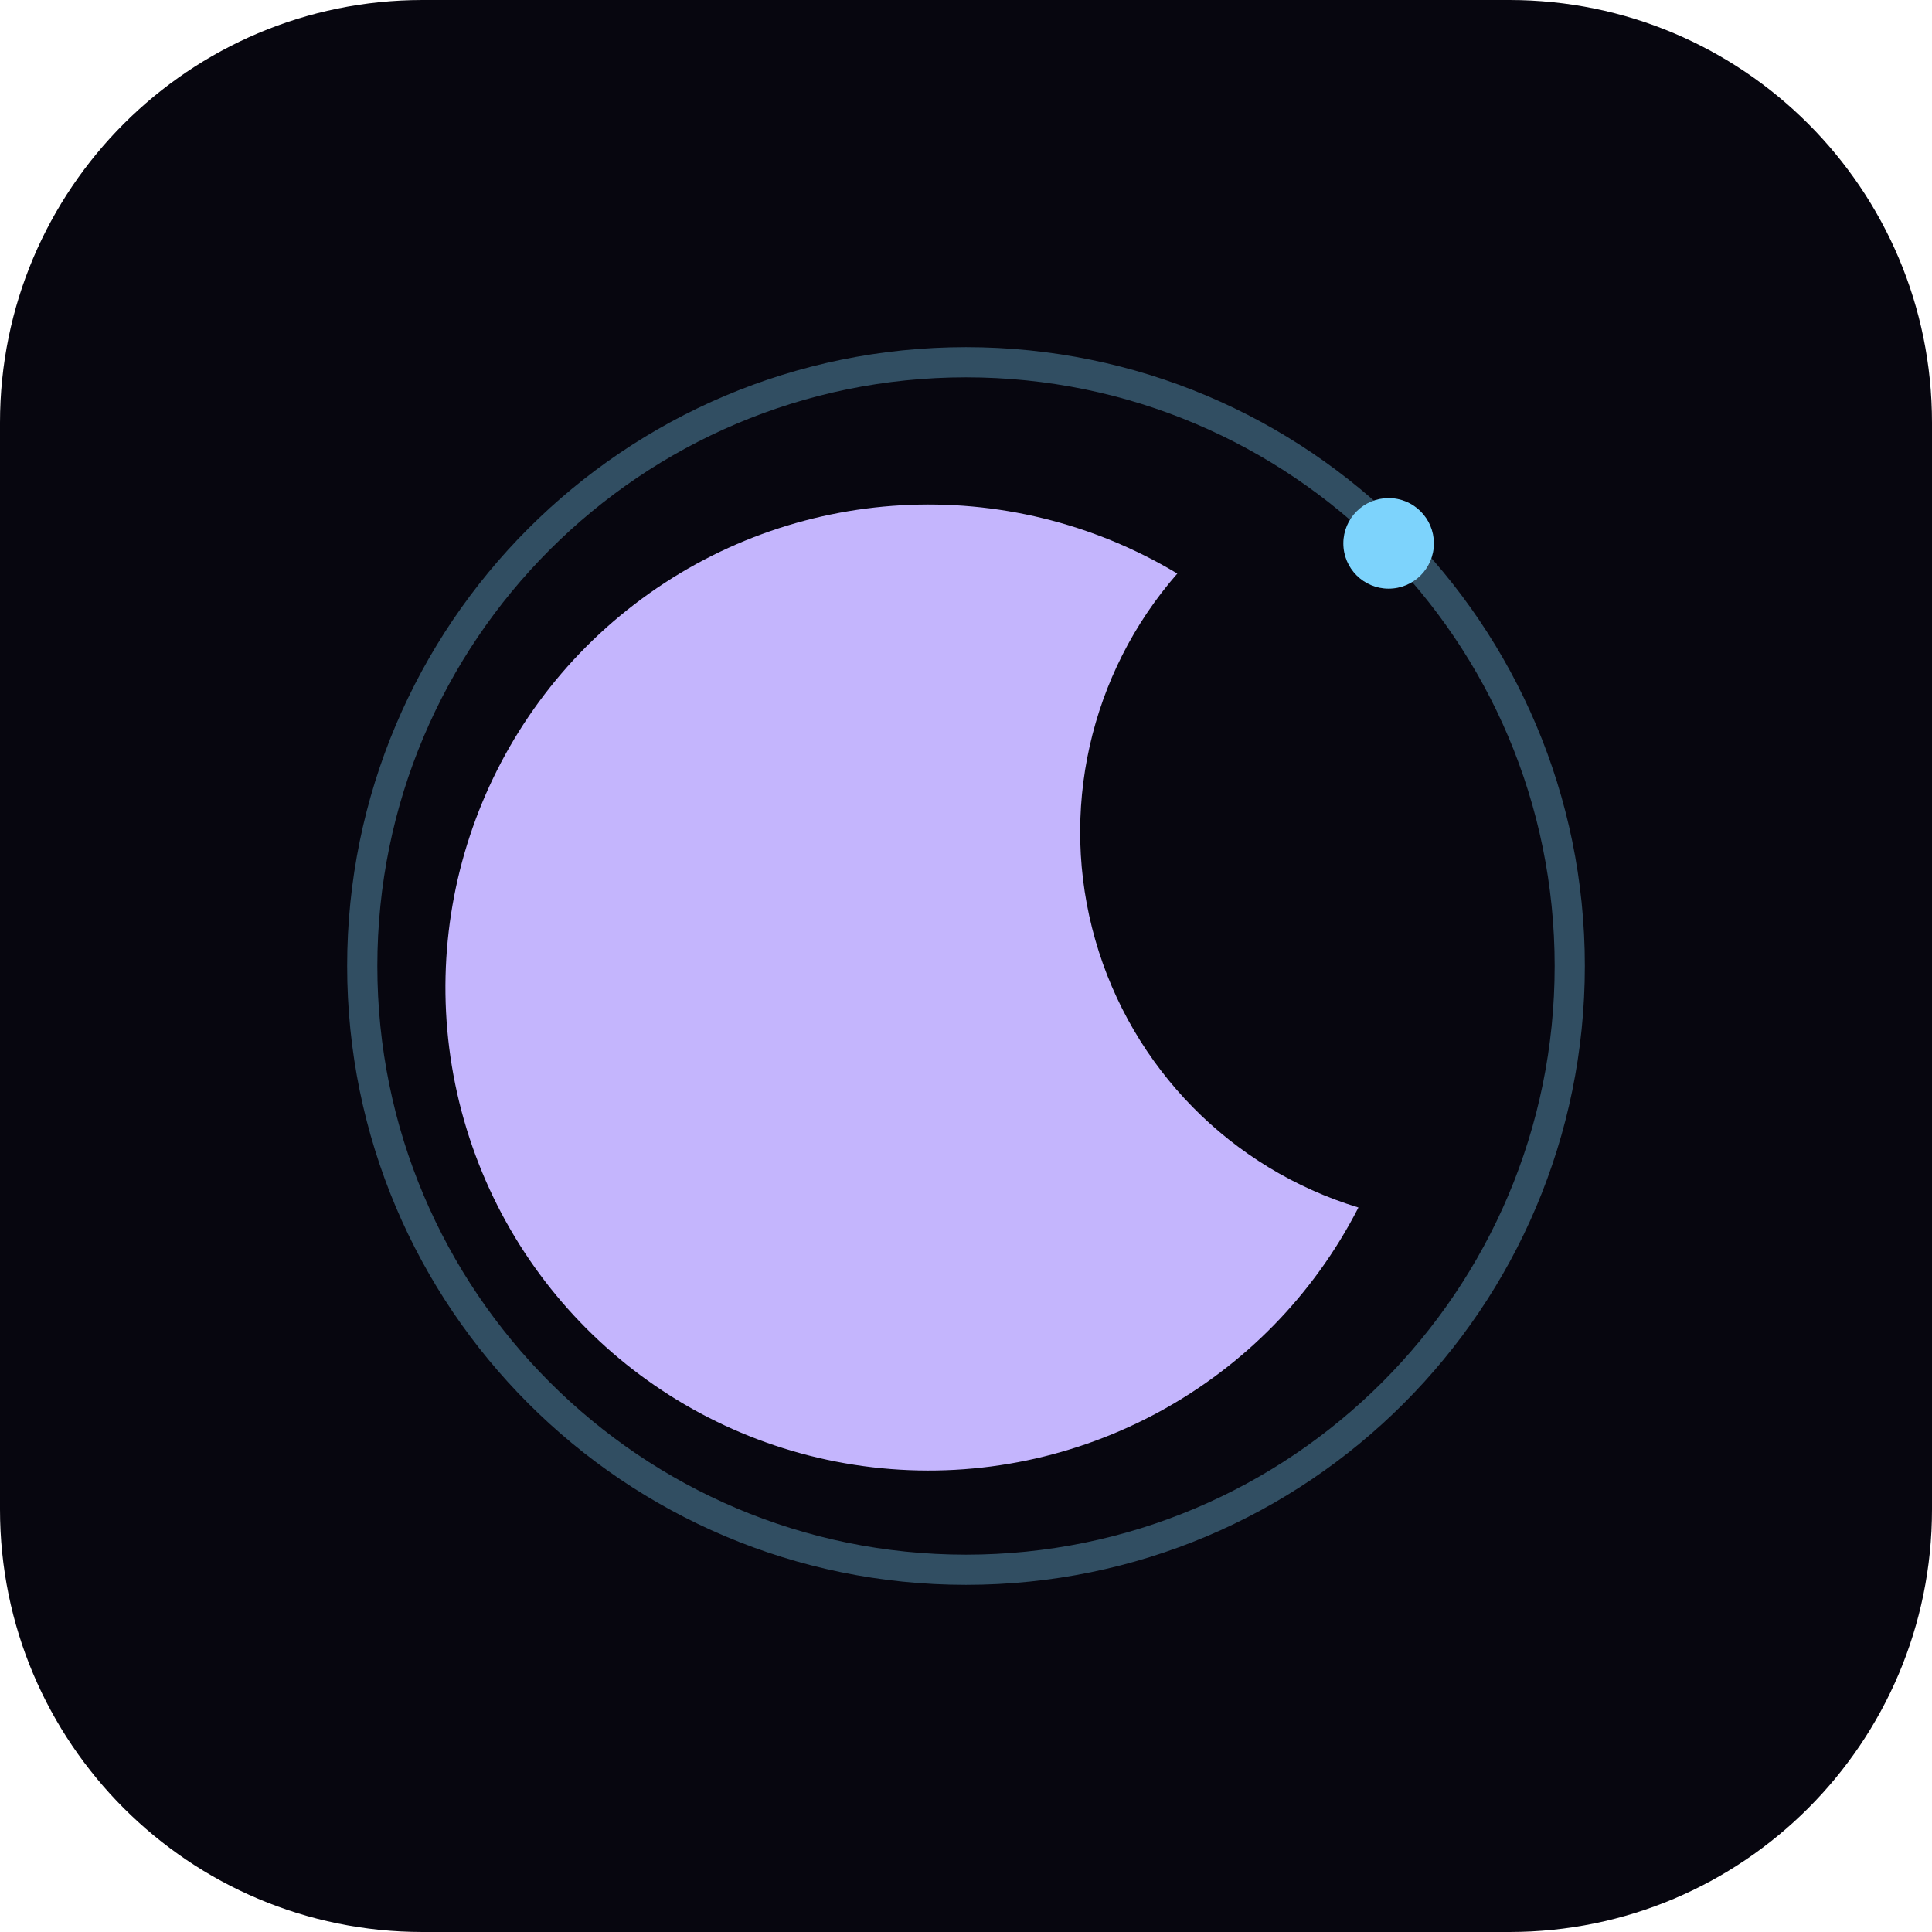
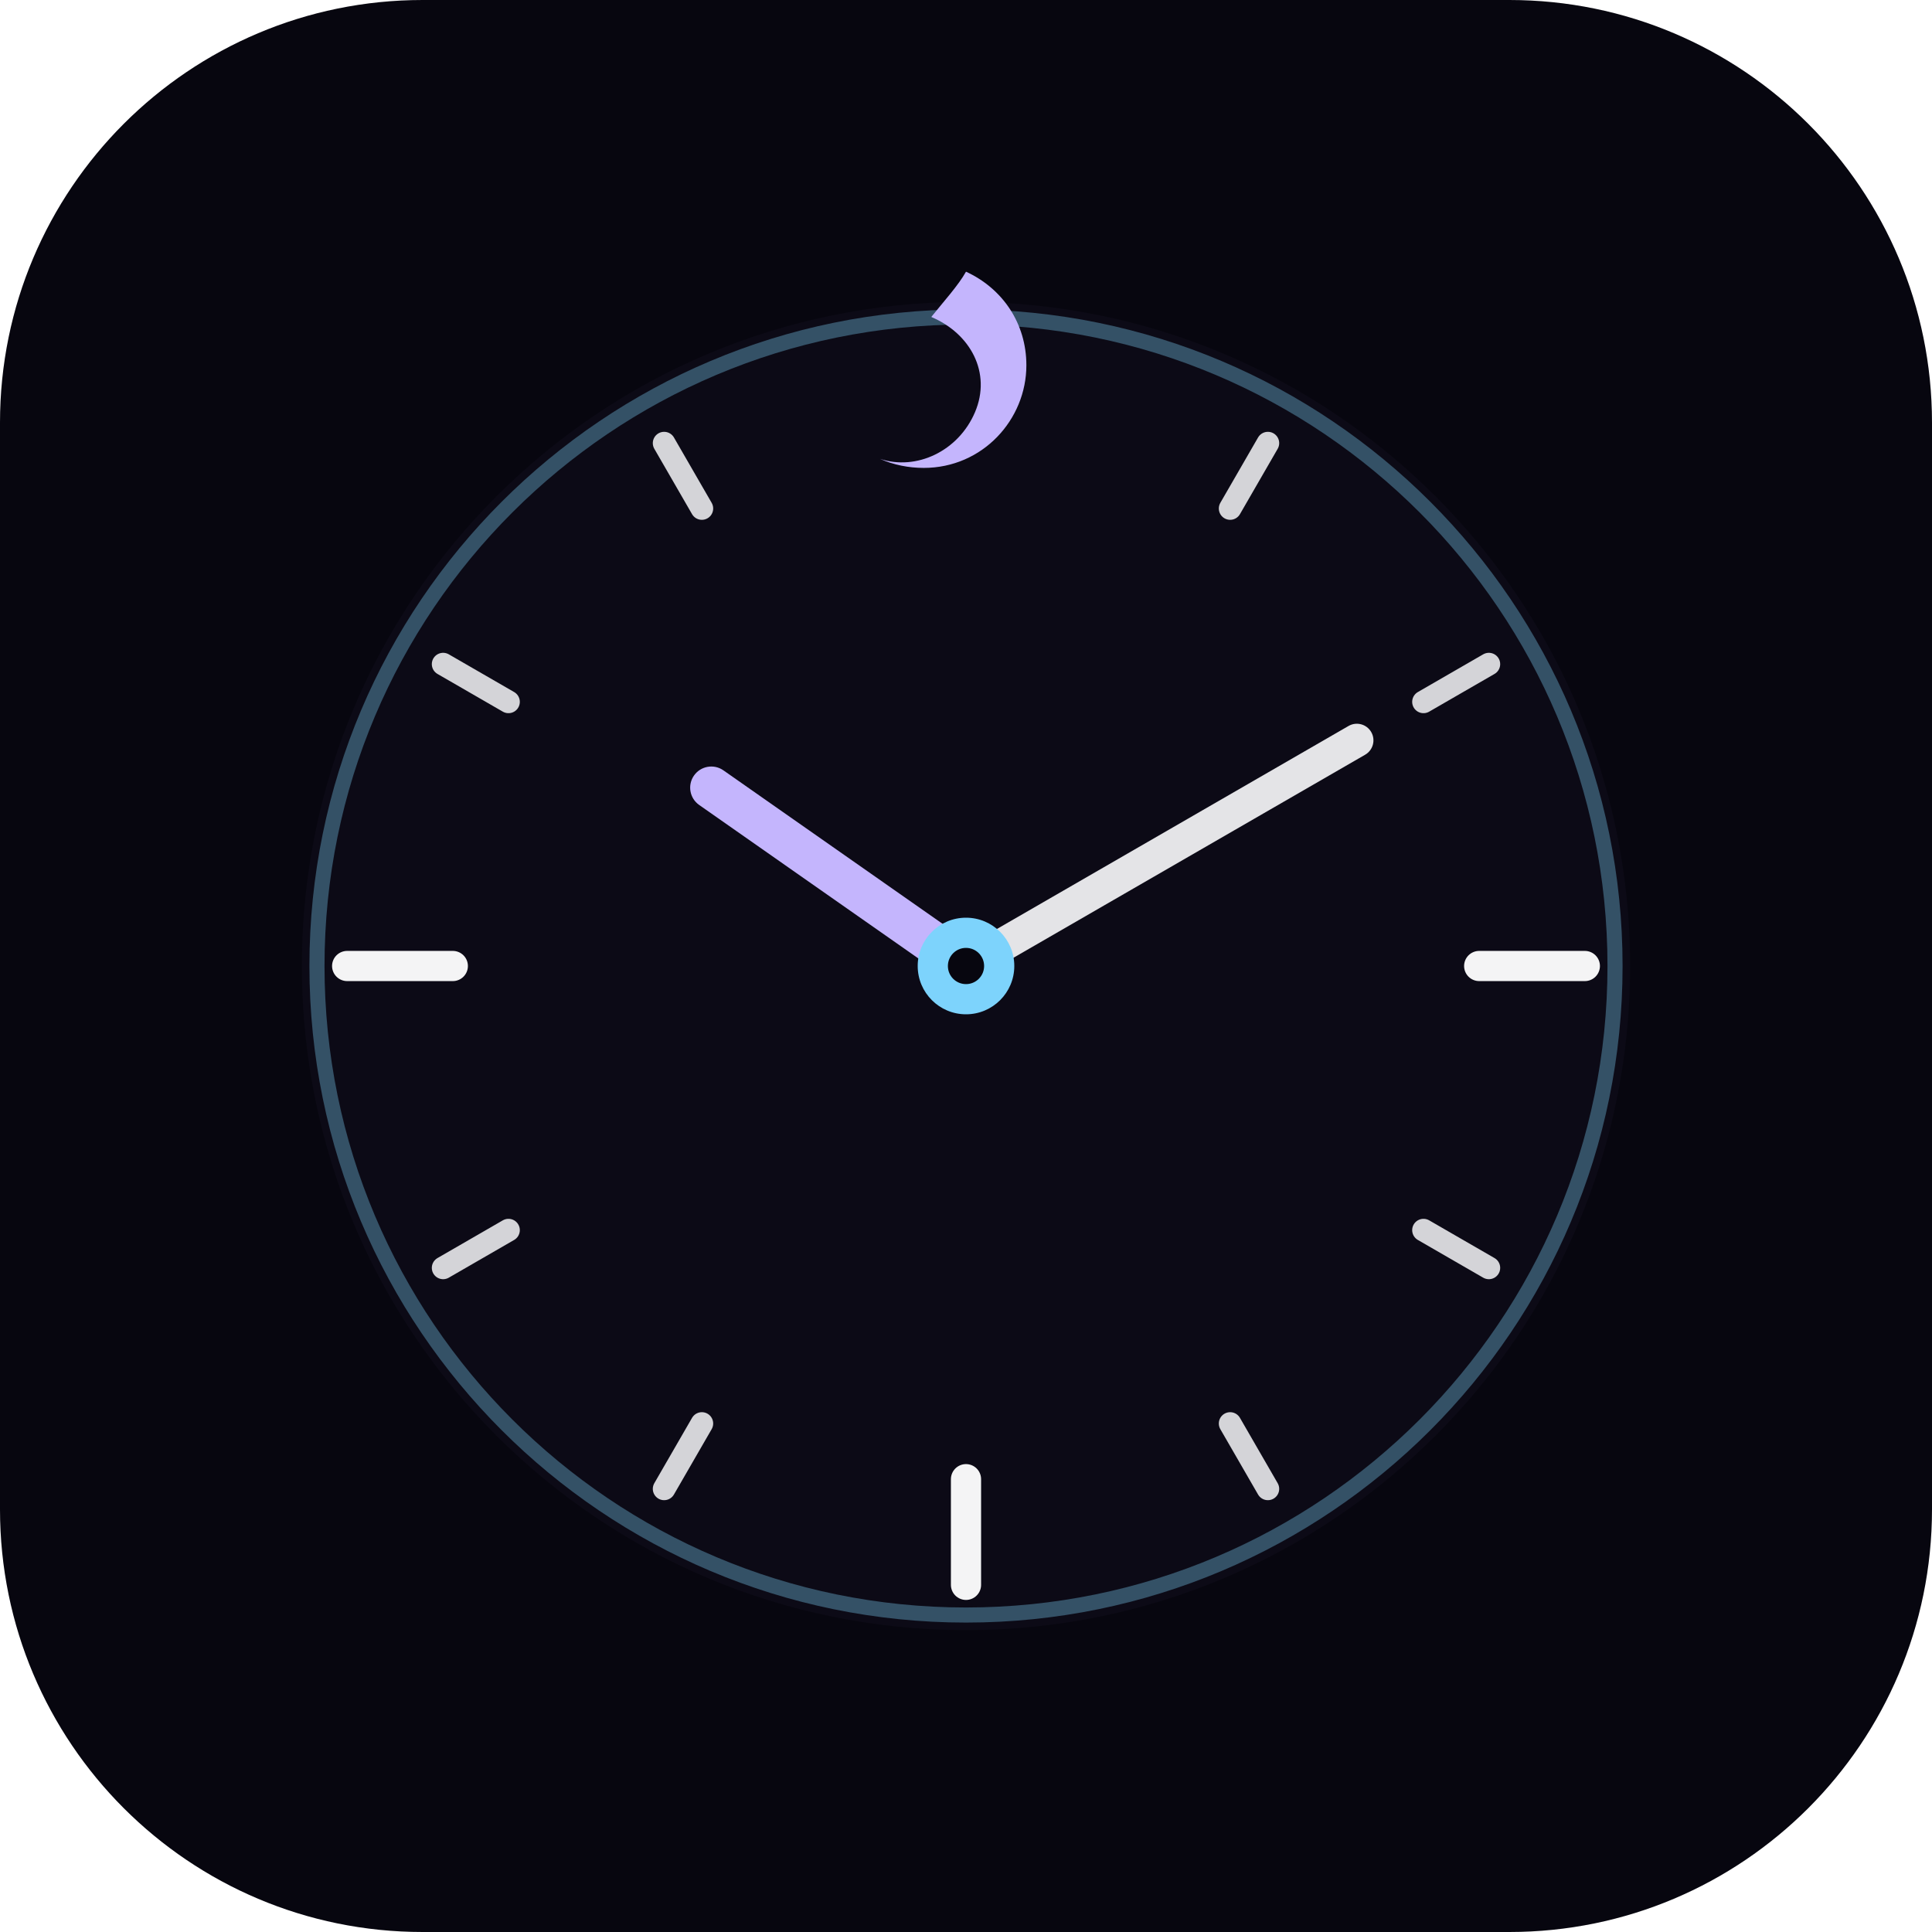
<svg xmlns="http://www.w3.org/2000/svg" viewBox="0 0 128 128" role="img" aria-label="Circadia">
  <rect width="128" height="128" rx="28" fill="#07060f" />
-   <circle cx="64" cy="64" r="40" fill="none" stroke="#7dd3fc" stroke-width="2" opacity="0.35" />
-   <path d="M78 38a32 32 0 1 0 12 42 26 26 0 0 1-12-42z" fill="#c4b5fd" />
-   <circle cx="92" cy="36" r="3" fill="#7dd3fc" />
+   <circle cx="64" cy="64" r="44" fill="#0c0a16" />
+   <circle cx="64" cy="64" r="43" fill="none" stroke="#7dd3fc" stroke-width="1" opacity="0.35" />
+   <g transform="translate(64 64)" stroke="#d4d4d8" stroke-linecap="round">
+     <g stroke-width="1.5">
+       <line y1="-40" y2="-35" transform="rotate(30)" />
+       <line y1="-40" y2="-35" transform="rotate(60)" />
+       <line y1="-40" y2="-35" transform="rotate(120)" />
+       <line y1="-40" y2="-35" transform="rotate(150)" />
+       <line y1="-40" y2="-35" transform="rotate(210)" />
+       <line y1="-40" y2="-35" transform="rotate(240)" />
+       <line y1="-40" y2="-35" transform="rotate(300)" />
+       <line y1="-40" y2="-35" transform="rotate(330)" />
+     </g>
+     <g stroke="#f4f4f5" stroke-width="2">
+       <line y1="-41" y2="-34" transform="rotate(90)" />
+       <line y1="-41" y2="-34" transform="rotate(180)" />
+       <line y1="-41" y2="-34" transform="rotate(270)" />
+     </g>
+   </g>
+   <path transform="translate(64 22)" d="M0-4c2.4 1.1 4 3.4 4 6.2 0 3.6-2.9 6.8-6.8 6.8-1 0-2-.2-2.9-.6 2.4.8 5.2-.5 6.3-3.1 1.1-2.6-.3-5.2-2.9-6.3.8-1 1.8-2.1 2.3-3z" fill="#c4b5fd" />
+   <g transform="translate(64 64)">
+     <rect x="-1.1" y="-31" width="2.2" height="34" rx="1.1" fill="#e4e4e7" transform="rotate(60)" />
+     <rect x="-1.4" y="-22" width="2.8" height="25" rx="1.4" fill="#c4b5fd" transform="rotate(305)" />
+     <circle r="3.2" fill="#7dd3fc" />
+     <circle r="1.2" fill="#07060f" />
+   </g>
</svg>
